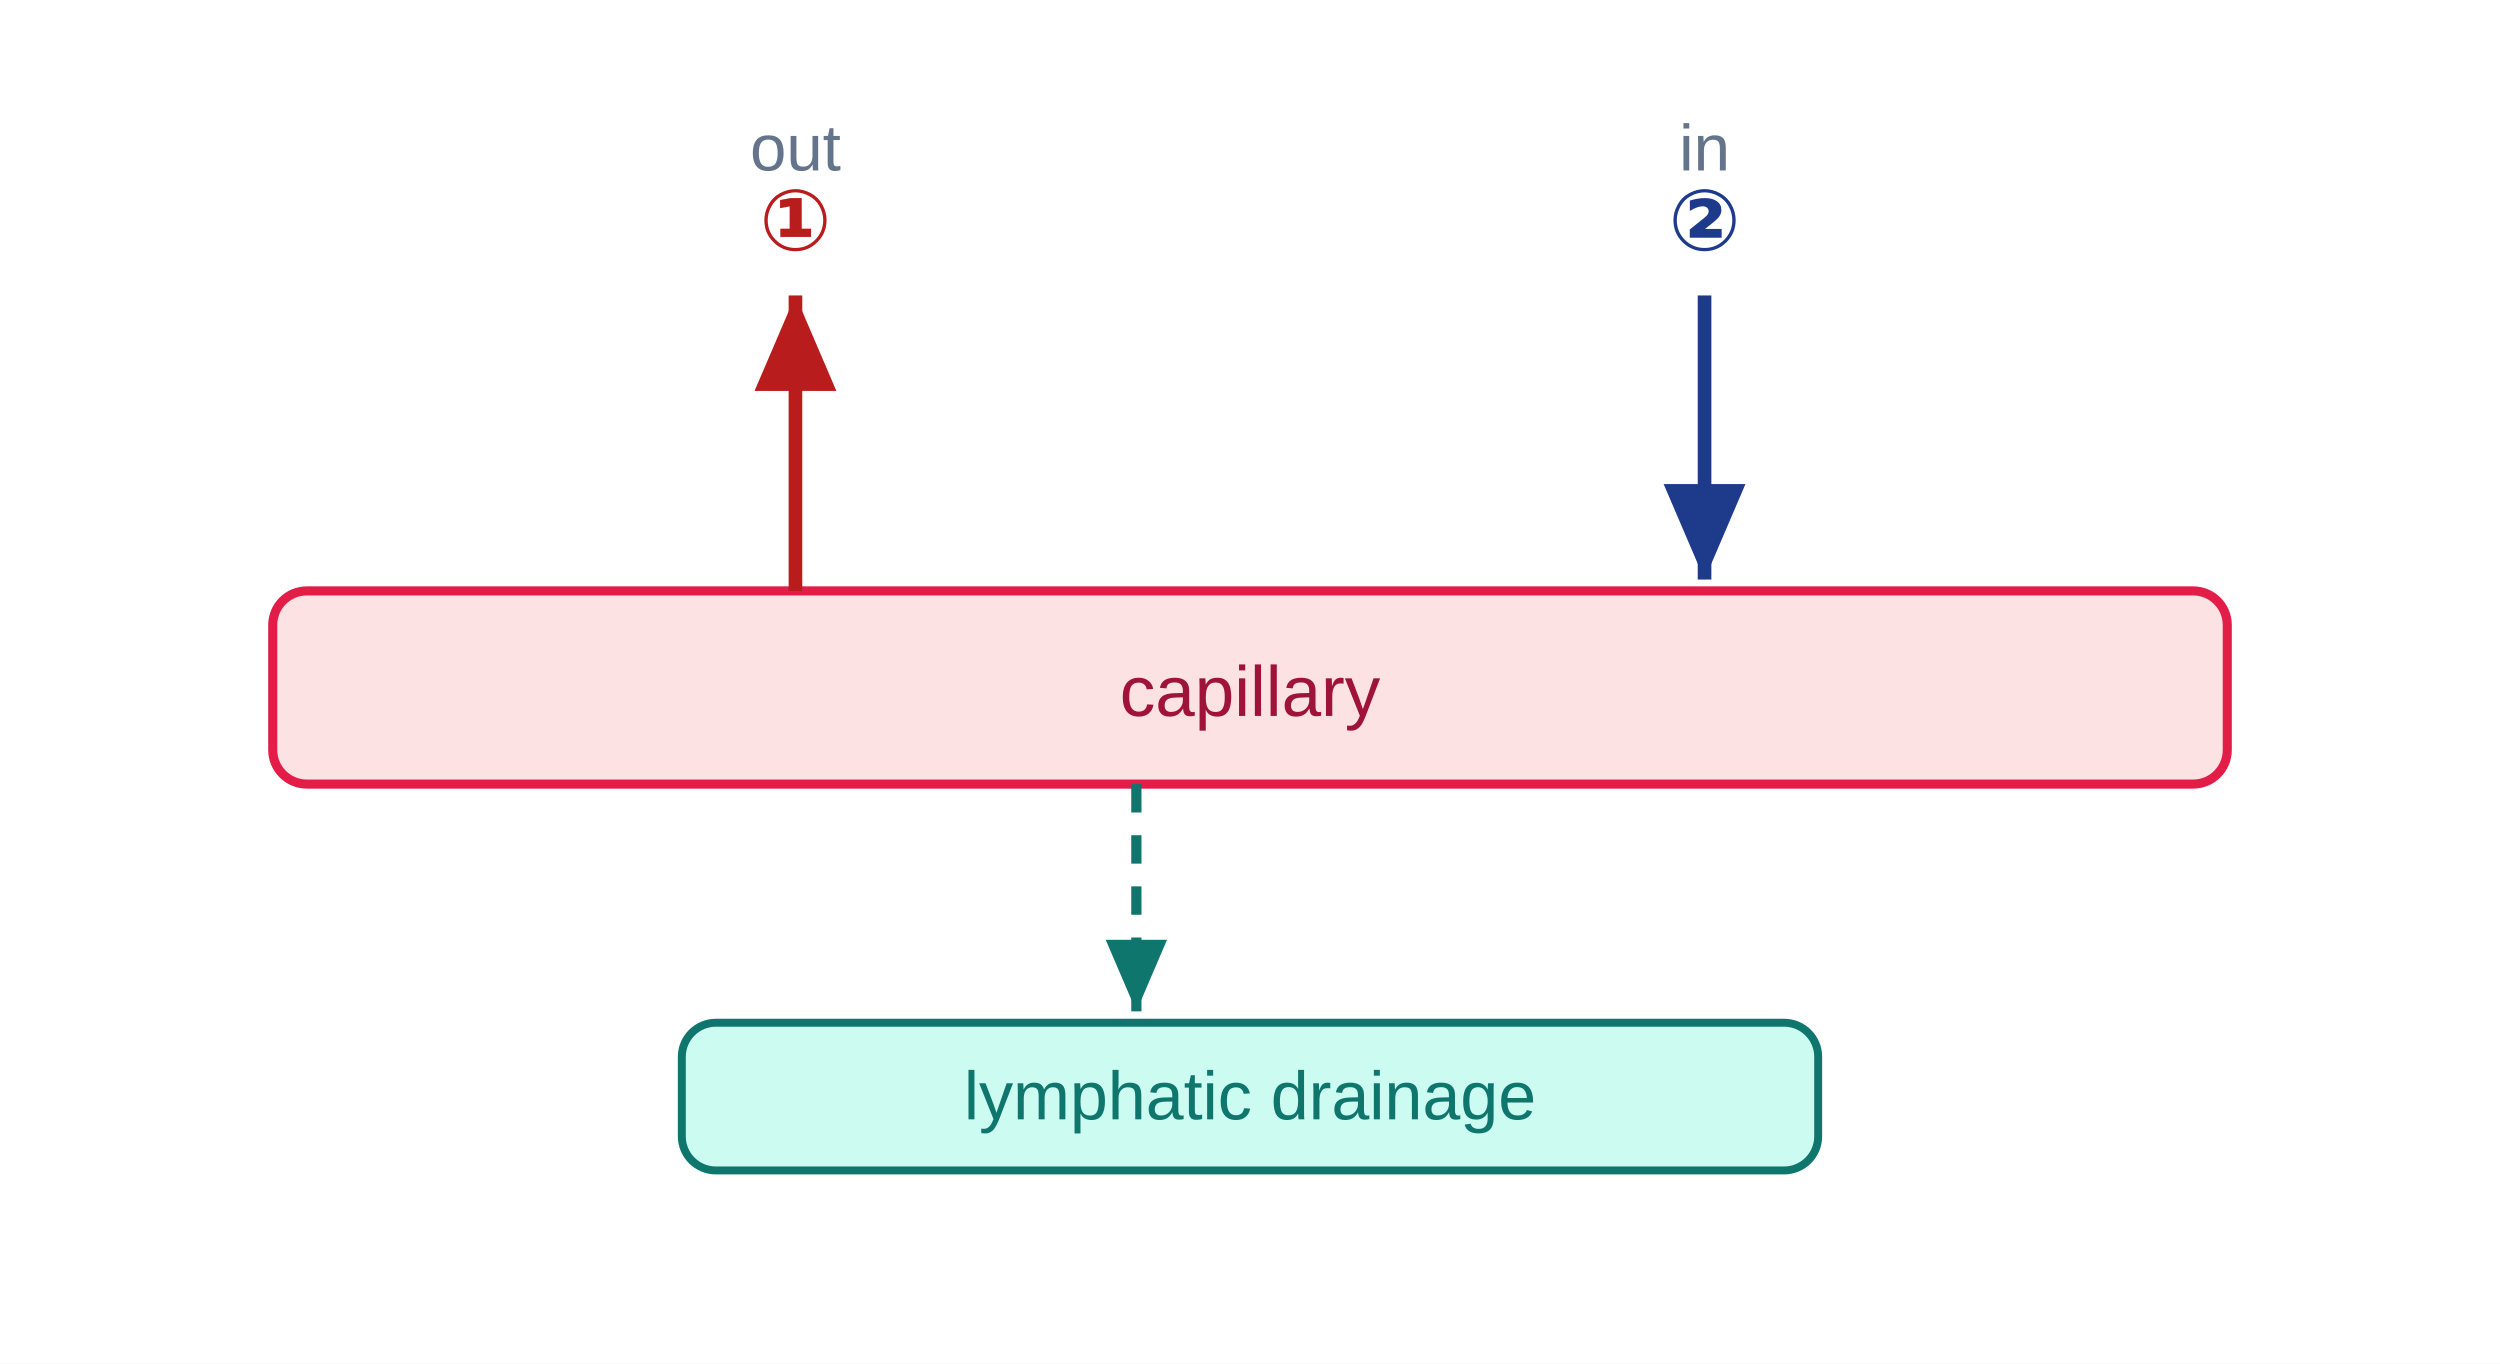
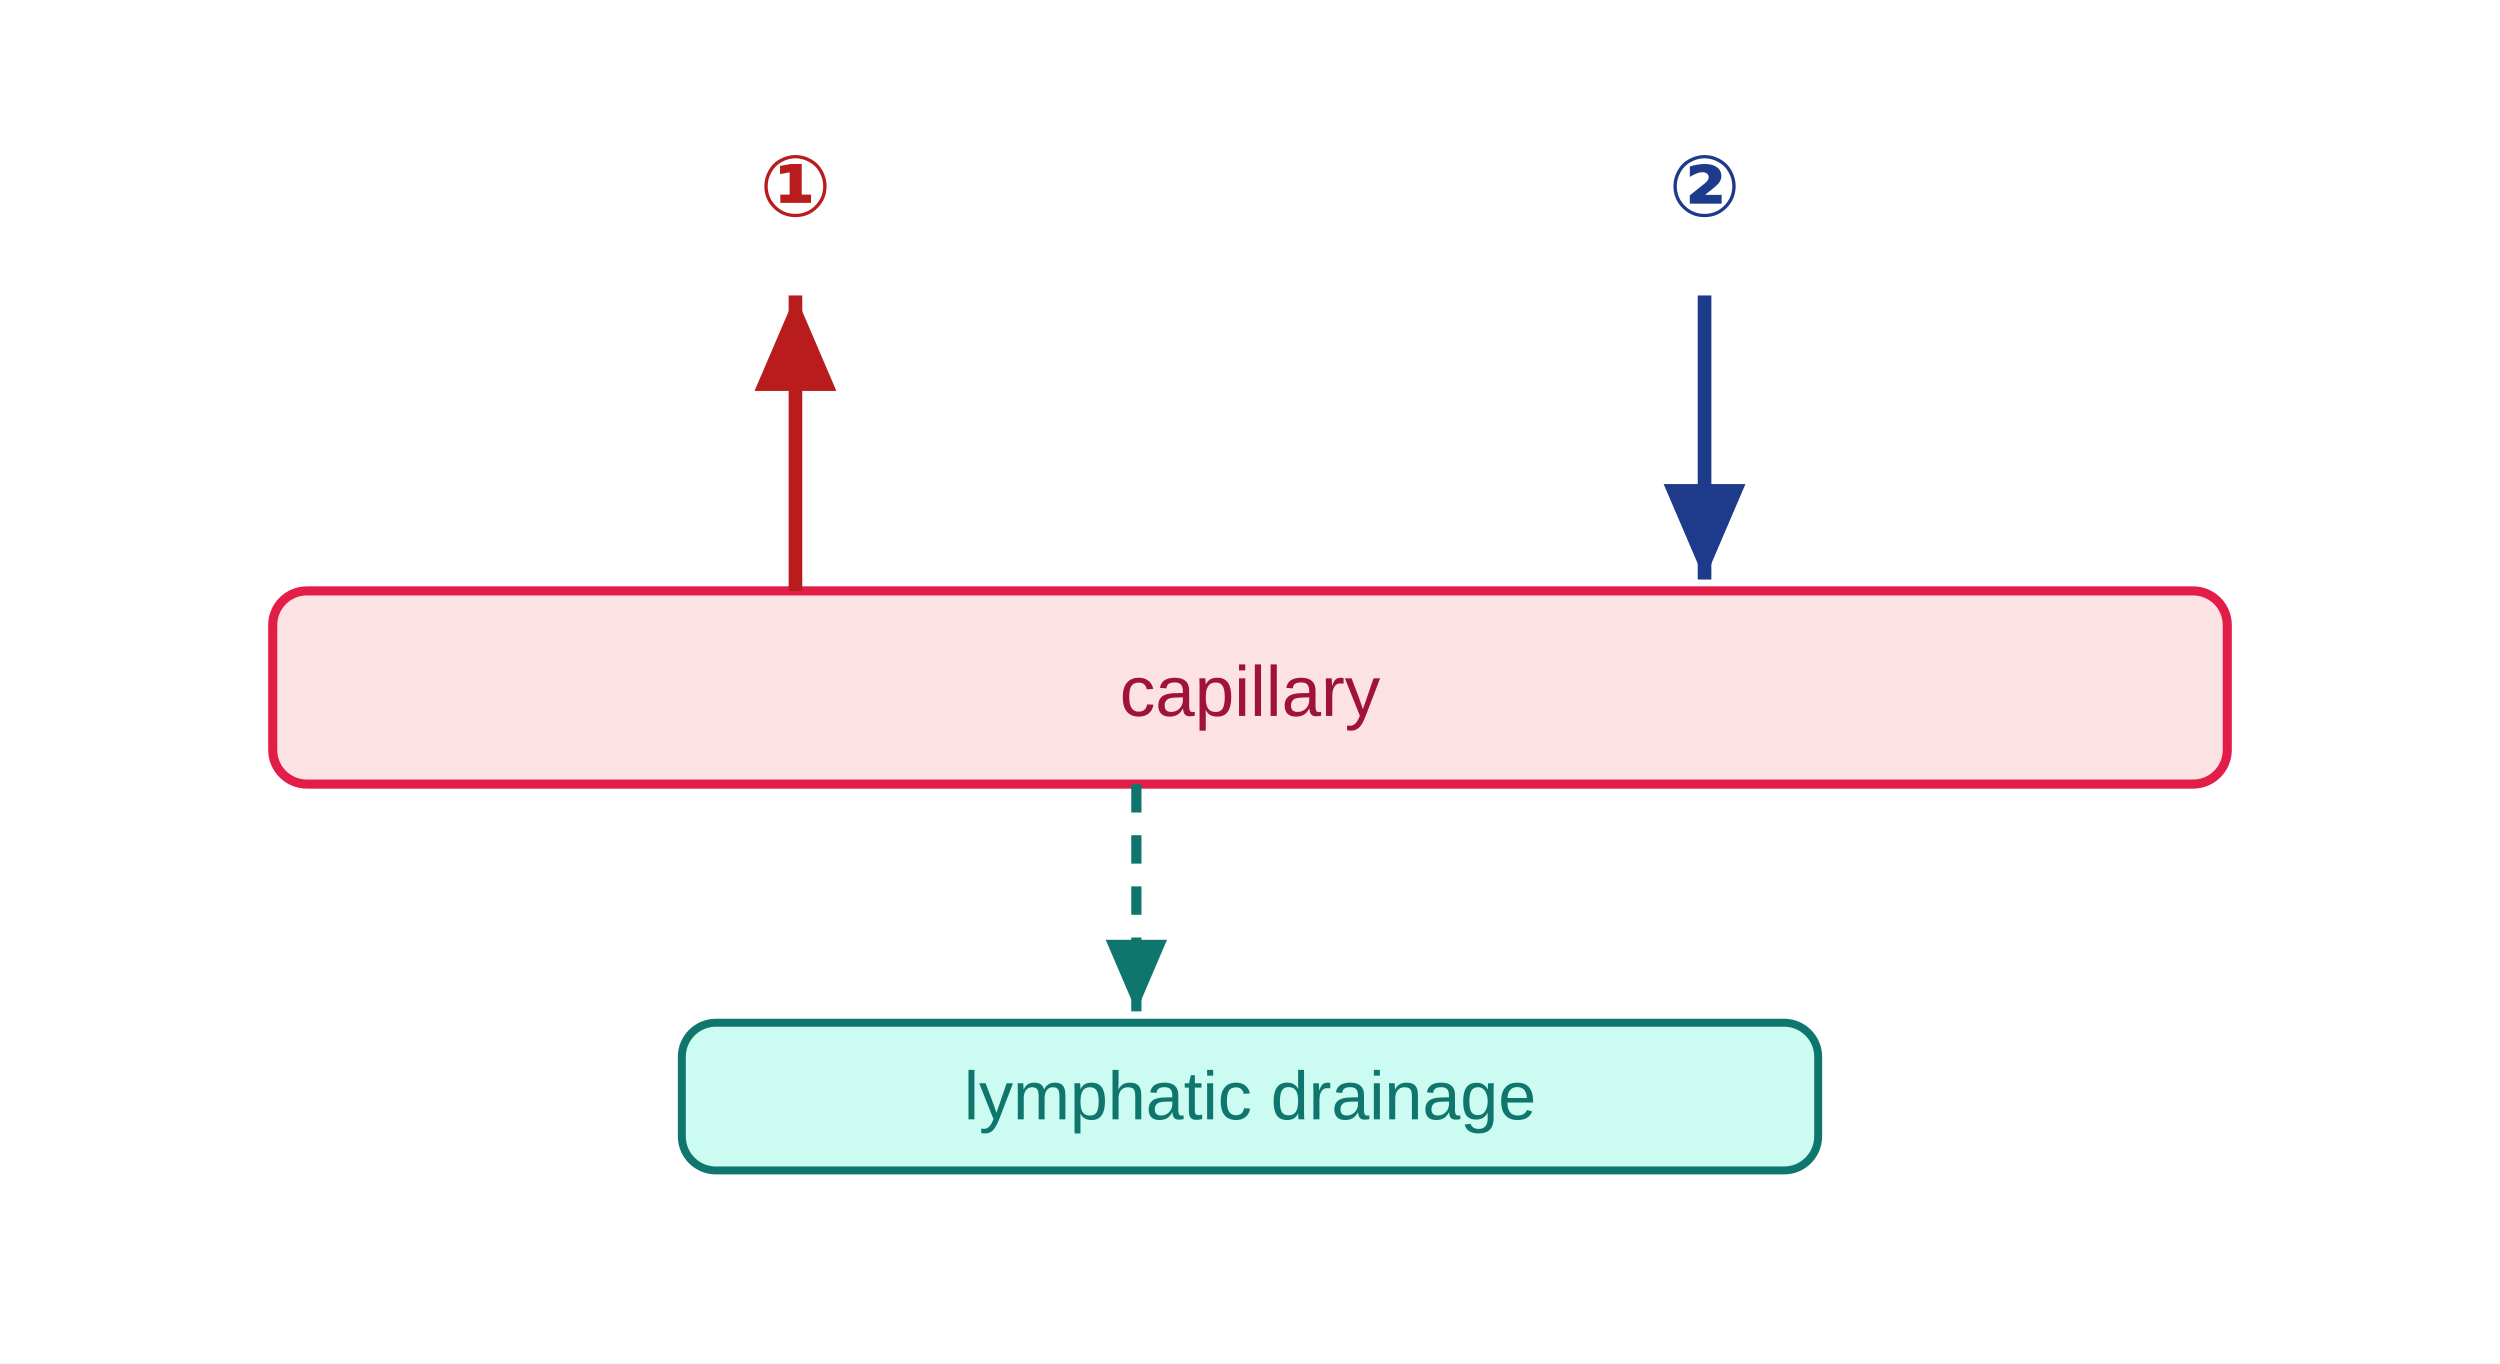
<svg xmlns="http://www.w3.org/2000/svg" viewBox="0 0 440 240" font-family="system-ui,Arial,sans-serif" role="img" aria-label="A capillary with two opposing forces on fluid across its wall — arrow 1 points outward, arrow 2 points inward — and a lymphatic vessel draining below.">
  <rect width="440" height="240" fill="#ffffff" />
  <defs>
    <marker id="a1" markerWidth="10" markerHeight="10" refX="7" refY="3" orient="auto">
      <path d="M0,0 L7,3 L0,6 Z" fill="#b91c1c" />
    </marker>
    <marker id="a2" markerWidth="10" markerHeight="10" refX="7" refY="3" orient="auto">
      <path d="M0,0 L7,3 L0,6 Z" fill="#1e3a8a" />
    </marker>
    <marker id="a3" markerWidth="10" markerHeight="10" refX="7" refY="3" orient="auto">
      <path d="M0,0 L7,3 L0,6 Z" fill="#0f766e" />
    </marker>
  </defs>
  <rect x="48" y="104" width="344" height="34" rx="6" fill="#fde2e4" stroke="#e11d48" stroke-width="1.6" />
  <text x="220" y="126" text-anchor="middle" font-size="12.5" fill="#9f1239">capillary</text>
  <line x1="140" y1="104" x2="140" y2="52" stroke="#b91c1c" stroke-width="2.4" marker-end="url(#a1)" />
-   <text x="140" y="44" text-anchor="middle" font-size="15" font-weight="700" fill="#b91c1c">①</text>
-   <text x="140" y="30" text-anchor="middle" font-size="11.5" fill="#64748b">out</text>
+   <text x="140" y="38" text-anchor="middle" font-size="15" font-weight="700" fill="#b91c1c">①</text>
  <line x1="300" y1="52" x2="300" y2="102" stroke="#1e3a8a" stroke-width="2.4" marker-end="url(#a2)" />
-   <text x="300" y="44" text-anchor="middle" font-size="15" font-weight="700" fill="#1e3a8a">②</text>
-   <text x="300" y="30" text-anchor="middle" font-size="11.5" fill="#64748b">in</text>
+   <text x="300" y="38" text-anchor="middle" font-size="15" font-weight="700" fill="#1e3a8a">②</text>
  <line x1="200" y1="138" x2="200" y2="178" stroke="#0f766e" stroke-width="1.8" stroke-dasharray="5 4" marker-end="url(#a3)" />
  <rect x="120" y="180" width="200" height="26" rx="6" fill="#ccfbf1" stroke="#0f766e" stroke-width="1.4" />
  <text x="220" y="197" text-anchor="middle" font-size="12" fill="#0f766e">lymphatic drainage</text>
</svg>
